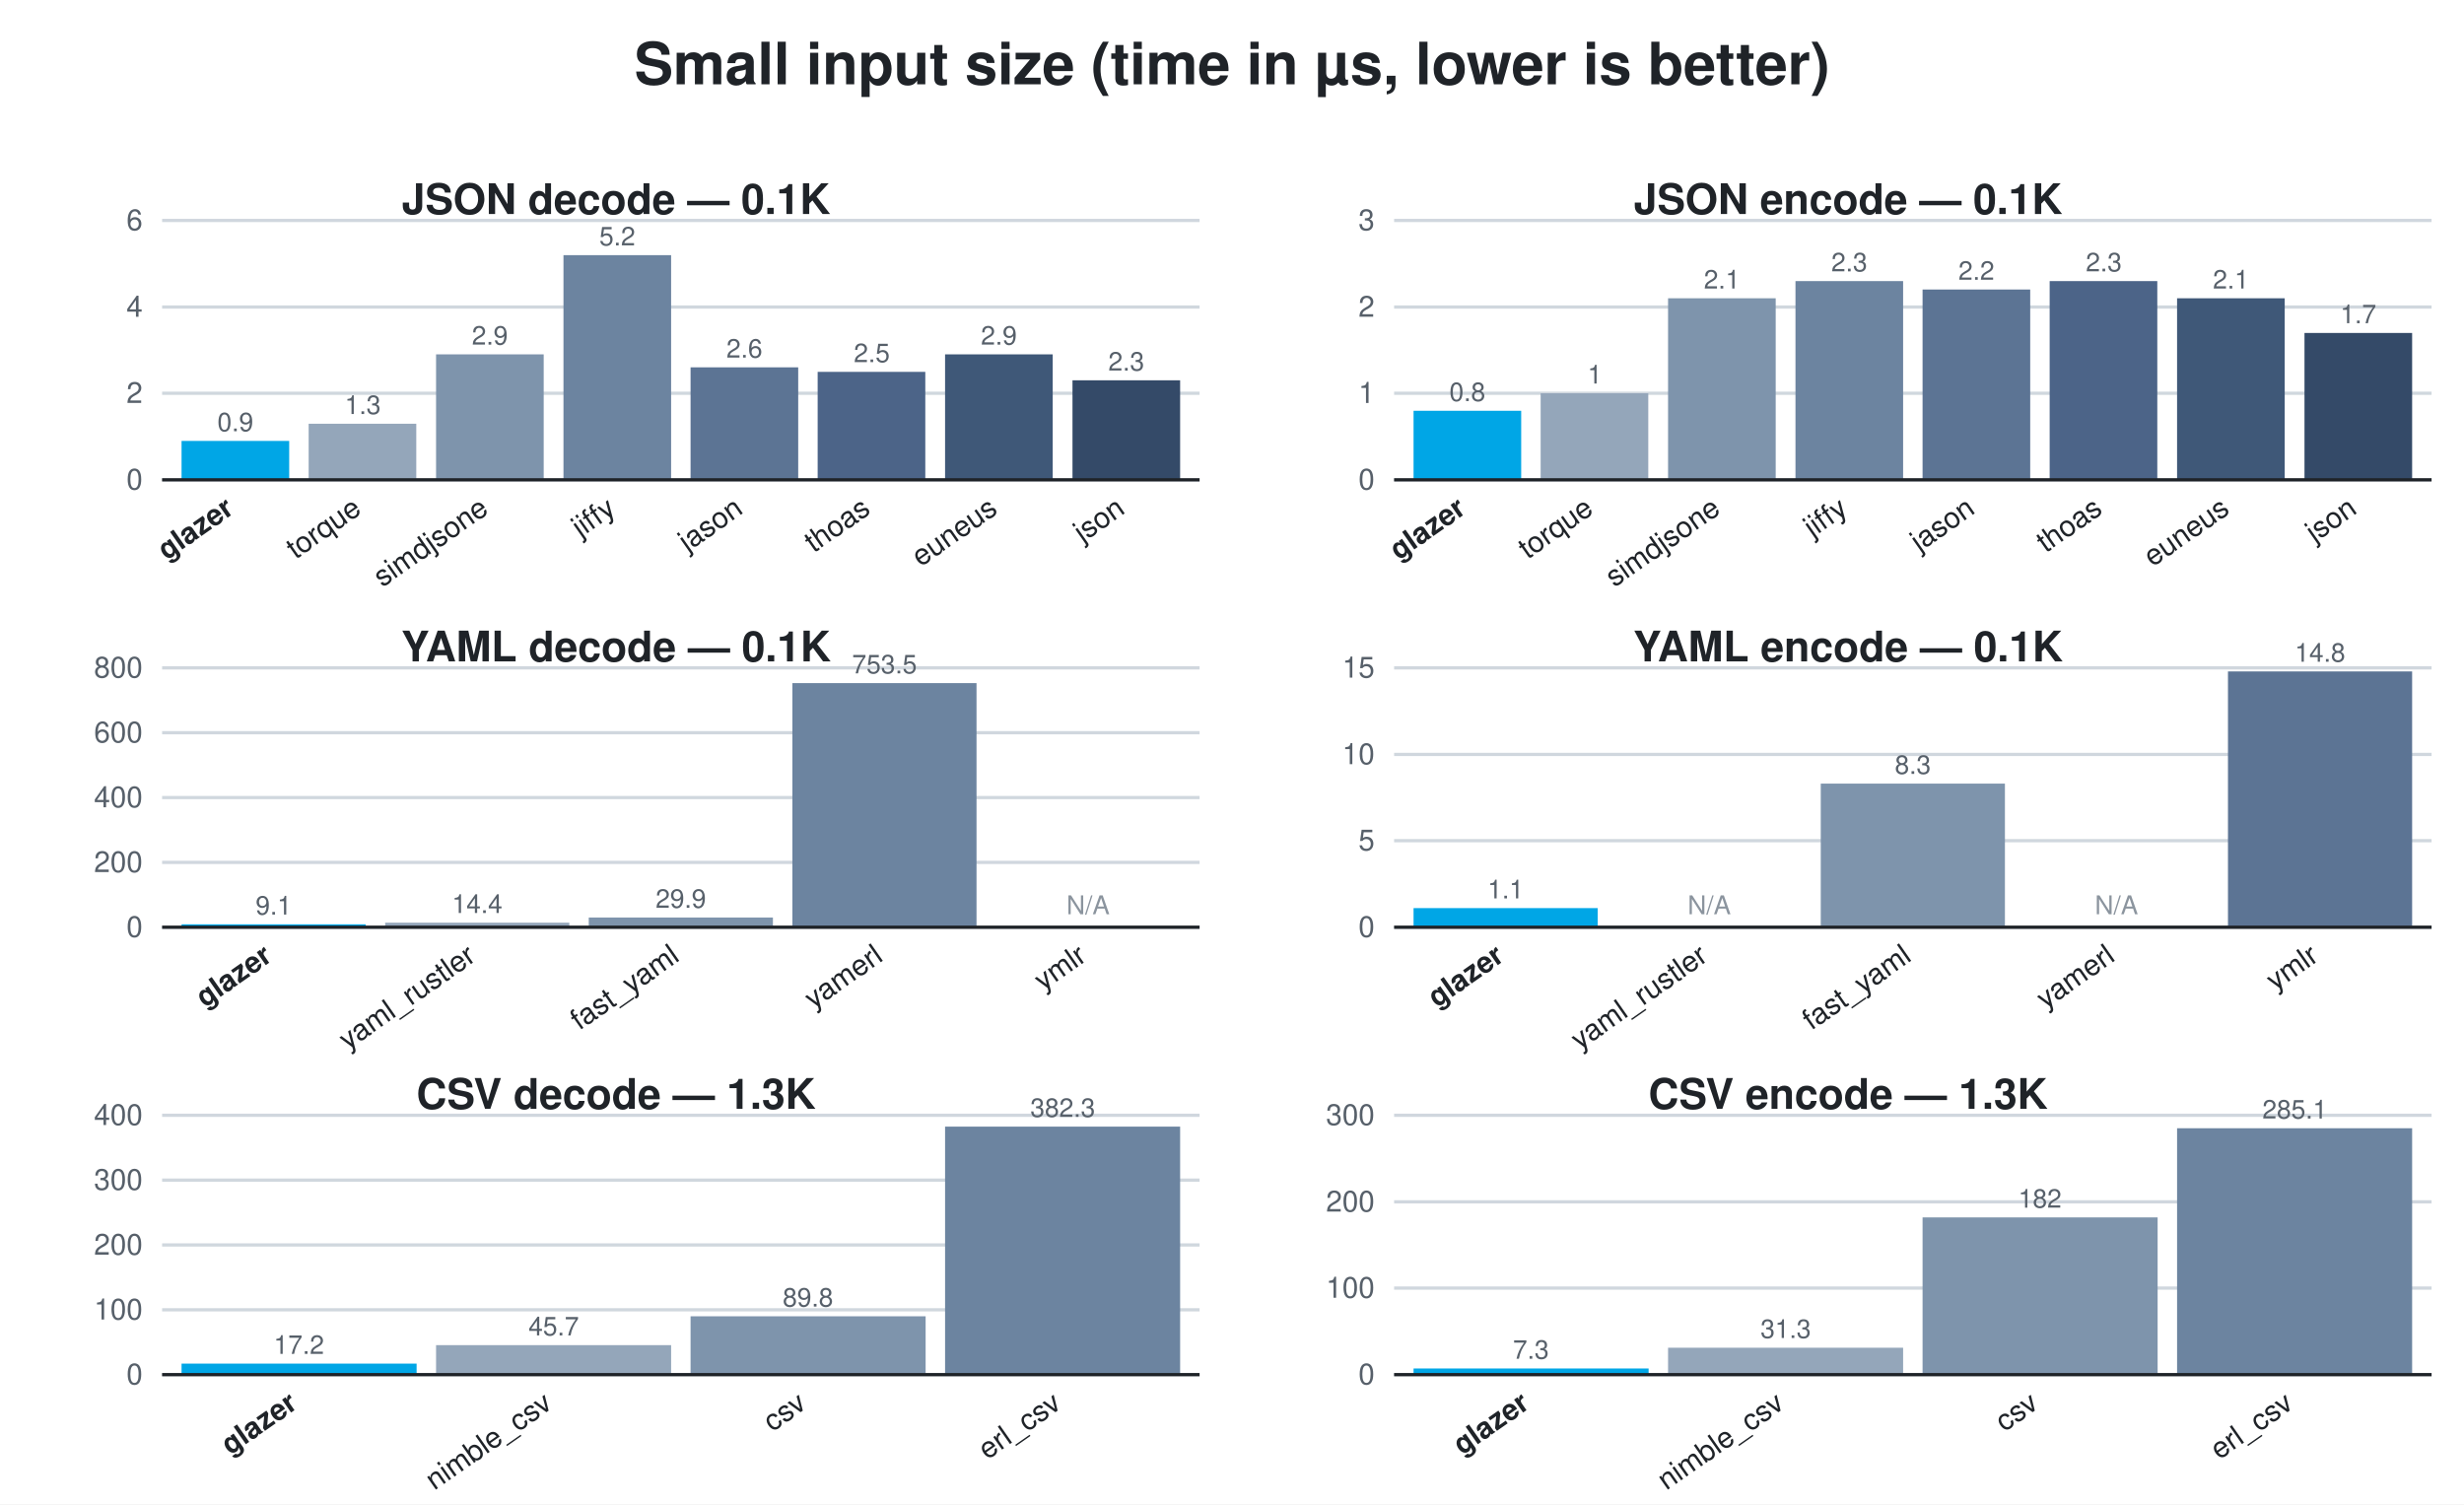
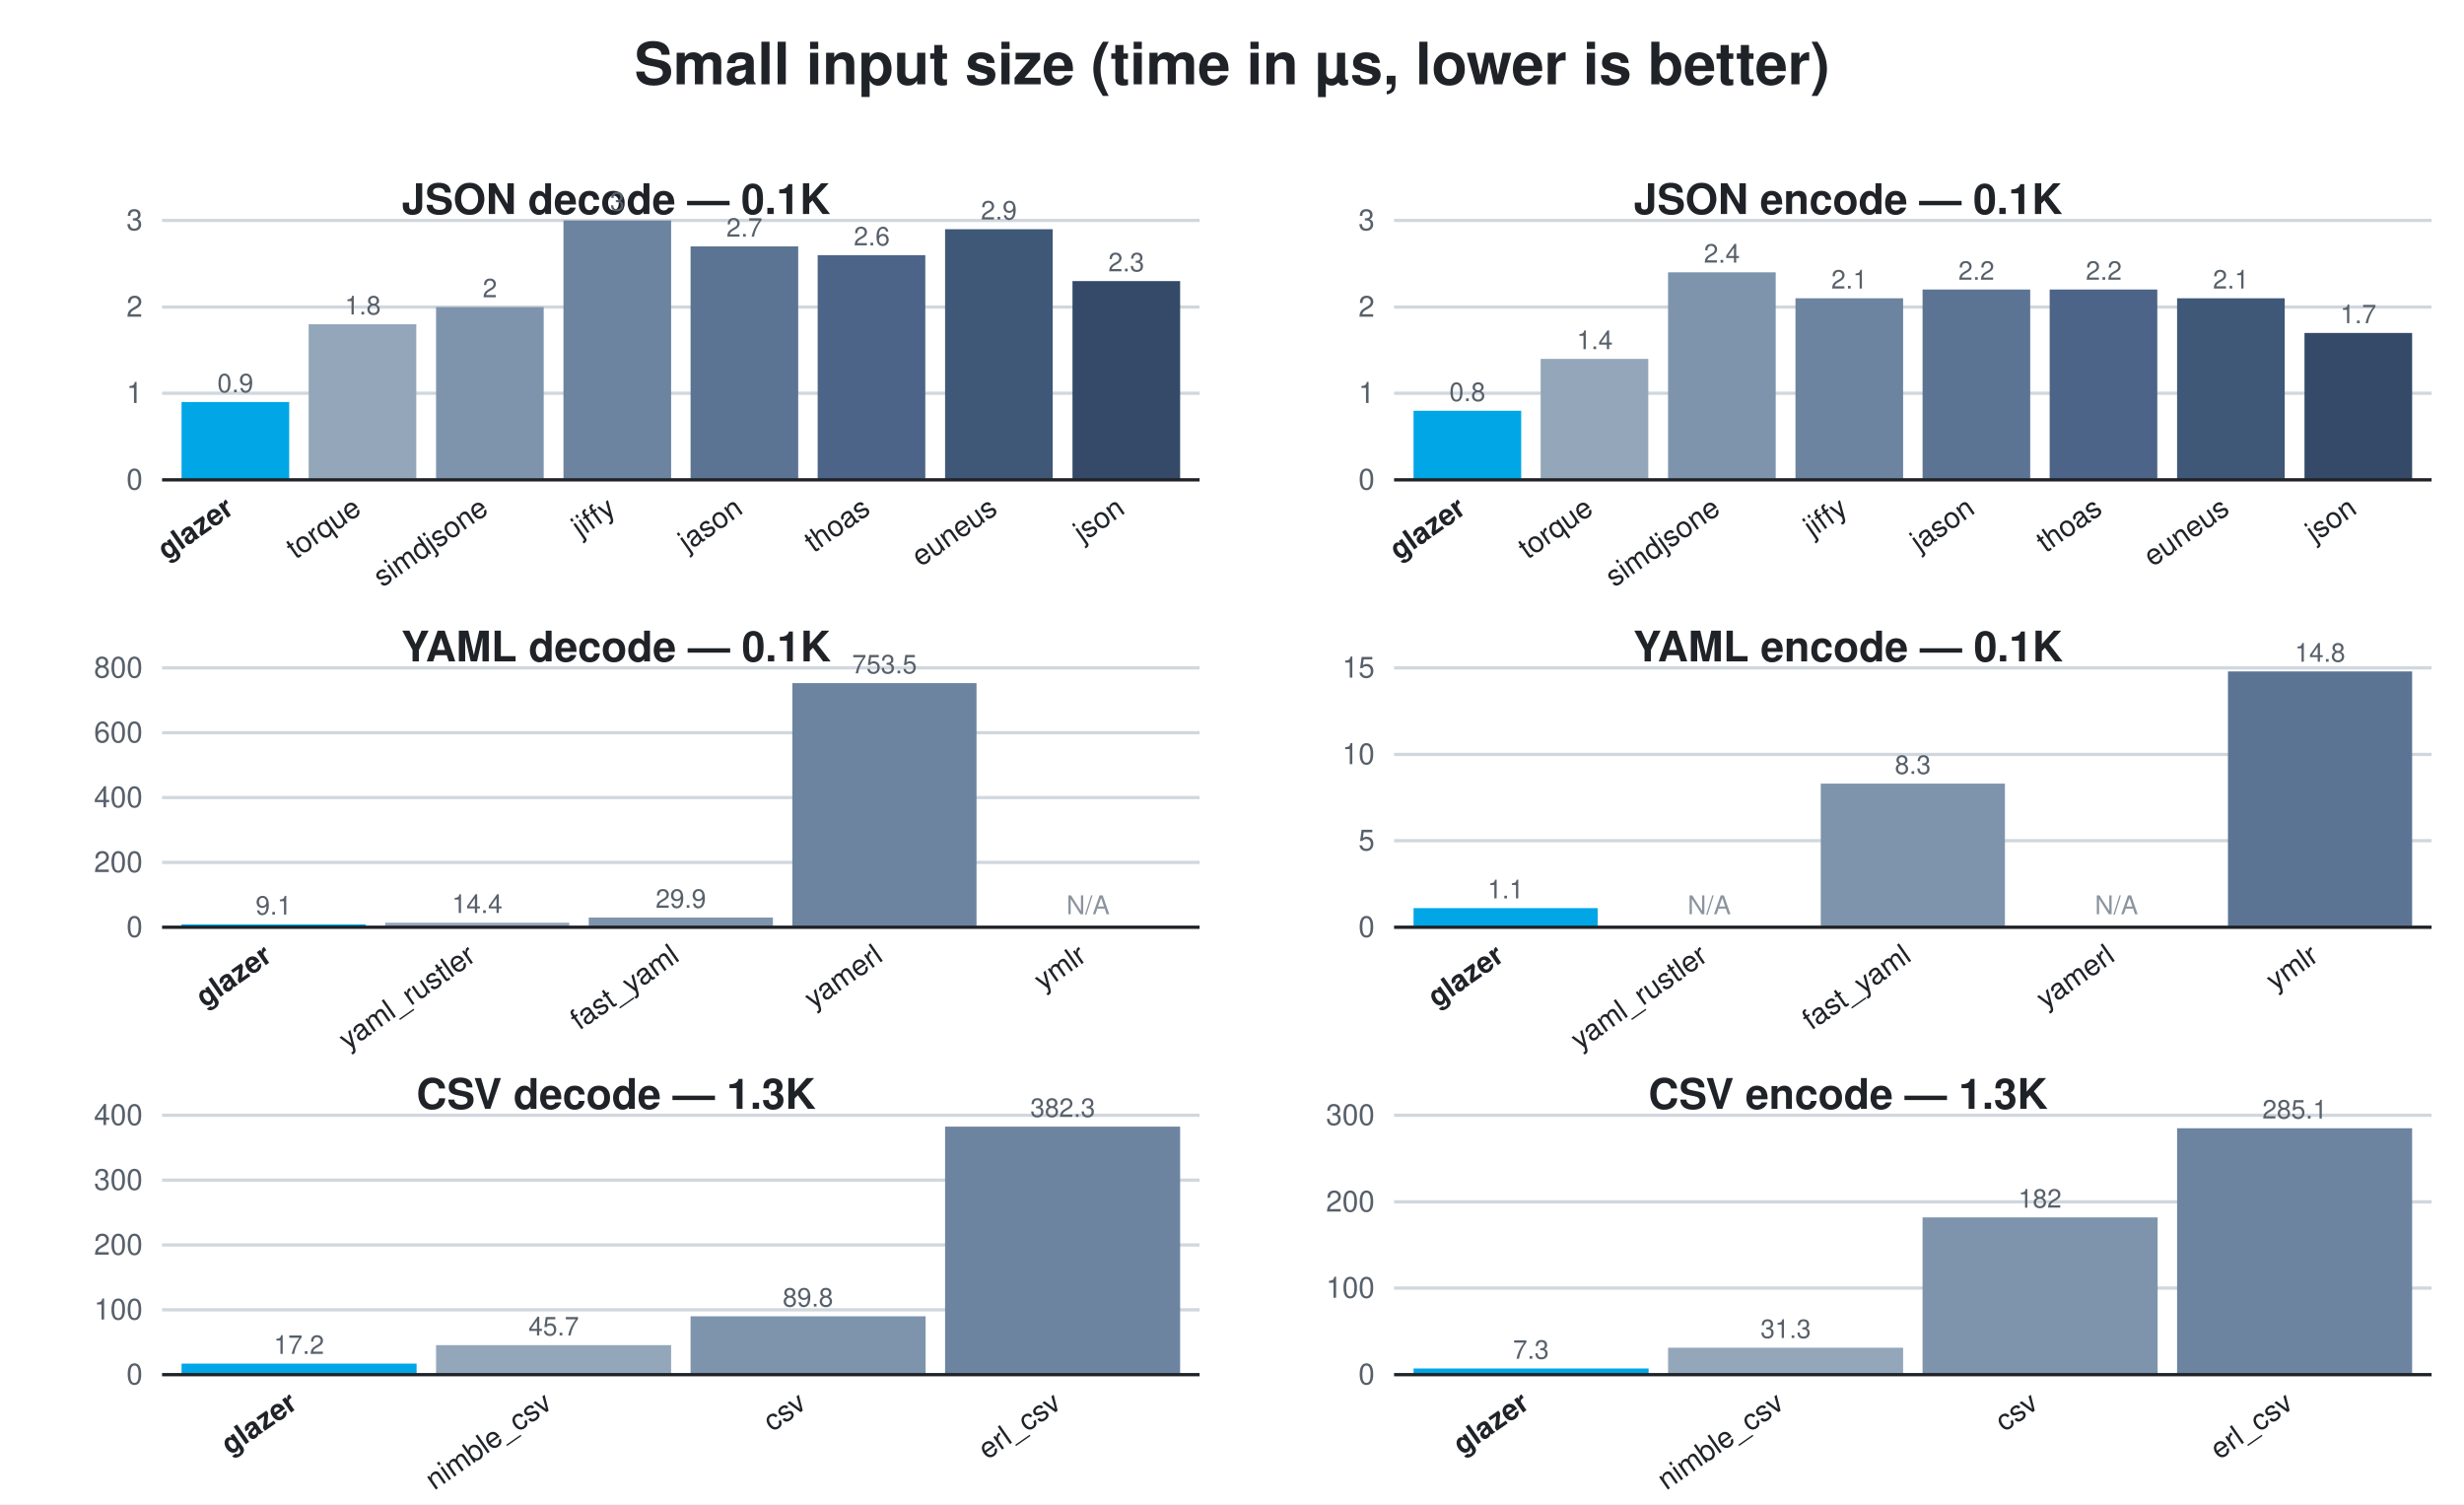
<svg xmlns="http://www.w3.org/2000/svg" width="760" height="464" viewBox="0 0 760 464" font-family="Helvetica, Arial, sans-serif">
  <style>
    .bg     { fill: #ffffff; }
    .fg     { fill: #1f2328; }
    .muted  { fill: #57606a; }
    .faint  { fill: #8b949e; }
    .grid   { stroke: #d0d7de; }
    .axis   { stroke: #1f2328; }
    .bar-0 { fill: #aab8c8; }
    .bar-1 { fill: #94a6ba; }
    .bar-2 { fill: #7e94ac; }
    .bar-3 { fill: #6c84a0; }
    .bar-4 { fill: #5c7494; }
    .bar-5 { fill: #4c6488; }
    .bar-6 { fill: #3f5878; }
    .bar-7 { fill: #344a68; }
    .bar-8 { fill: #2a3c58; }
    .bar-9 { fill: #1f2e48; }
    .bar-glazer { fill: #00a6e6; }
    @media (prefers-color-scheme: dark) {
      .bg     { fill: #0d1117; }
      .fg     { fill: #e6edf3; }
      .muted  { fill: #c9d1d9; }
      .faint  { fill: #8b949e; }
      .grid   { stroke: #30363d; }
      .axis   { stroke: #e6edf3; }
      .bar-0 { fill: #9aacc0; }
      .bar-1 { fill: #8398b0; }
      .bar-2 { fill: #6e84a0; }
      .bar-3 { fill: #5c7290; }
      .bar-4 { fill: #4c6080; }
      .bar-5 { fill: #3e5070; }
      .bar-6 { fill: #324060; }
      .bar-7 { fill: #283450; }
      .bar-8 { fill: #1f2840; }
      .bar-9 { fill: #161c30; }
      .bar-glazer { fill: #00b5fe; }
    }
  </style>
  <rect width="760" height="464" class="bg" />
  <text x="380.0" y="26" text-anchor="middle" font-size="18" font-weight="bold" class="fg">Small input size (time in µs, lower is better)</text>
  <text x="190.0" y="66.0" text-anchor="middle" font-size="13" font-weight="bold" class="fg">JSON decode — 0.1K</text>
  <line x1="50.0" y1="148.0" x2="370.0" y2="148.0" class="grid" stroke-width="1" />
  <text x="44.0" y="151.0" text-anchor="end" font-size="9" class="muted">0</text>
  <line x1="50.0" y1="121.3" x2="370.0" y2="121.3" class="grid" stroke-width="1" />
-   <text x="44.0" y="124.3" text-anchor="end" font-size="9" class="muted">2</text>
+   <text x="44.0" y="124.3" text-anchor="end" font-size="9" class="muted">1</text>
  <line x1="50.0" y1="94.7" x2="370.0" y2="94.7" class="grid" stroke-width="1" />
-   <text x="44.0" y="97.7" text-anchor="end" font-size="9" class="muted">4</text>
+   <text x="44.0" y="97.7" text-anchor="end" font-size="9" class="muted">2</text>
  <line x1="50.0" y1="68.0" x2="370.0" y2="68.0" class="grid" stroke-width="1" />
-   <text x="44.0" y="71.0" text-anchor="end" font-size="9" class="muted">6</text>
-   <rect x="56.0" y="136.0" width="33.2" height="12.0" class="bar-glazer" />
-   <text x="72.6" y="133.0" text-anchor="middle" font-size="8" class="muted">0.9</text>
+   <text x="44.0" y="71.0" text-anchor="end" font-size="9" class="muted">3</text>
+   <rect x="56.0" y="124.0" width="33.2" height="24.0" class="bar-glazer" />
+   <text x="72.6" y="121.0" text-anchor="middle" font-size="8" class="muted">0.9</text>
  <text x="72.6" y="158.0" text-anchor="end" font-size="9" class="fg" font-weight="bold" transform="rotate(-35 72.6,158.0)">glazer</text>
-   <rect x="95.2" y="130.7" width="33.2" height="17.3" class="bar-1" />
-   <text x="111.9" y="127.7" text-anchor="middle" font-size="8" class="muted">1.3</text>
+   <rect x="95.2" y="100.0" width="33.2" height="48.0" class="bar-1" />
+   <text x="111.9" y="97.0" text-anchor="middle" font-size="8" class="muted">1.8</text>
  <text x="111.9" y="158.0" text-anchor="end" font-size="9" class="fg" transform="rotate(-35 111.9,158.0)">torque</text>
-   <rect x="134.5" y="109.3" width="33.2" height="38.7" class="bar-2" />
-   <text x="151.1" y="106.3" text-anchor="middle" font-size="8" class="muted">2.9</text>
+   <rect x="134.5" y="94.7" width="33.2" height="53.3" class="bar-2" />
+   <text x="151.1" y="91.7" text-anchor="middle" font-size="8" class="muted">2</text>
  <text x="151.1" y="158.0" text-anchor="end" font-size="9" class="fg" transform="rotate(-35 151.1,158.0)">simdjsone</text>
-   <rect x="173.8" y="78.7" width="33.2" height="69.3" class="bar-3" />
-   <text x="190.4" y="75.7" text-anchor="middle" font-size="8" class="muted">5.2</text>
+   <rect x="173.8" y="68.0" width="33.2" height="80.0" class="bar-3" />
+   <text x="190.4" y="65.0" text-anchor="middle" font-size="8" class="muted">3</text>
  <text x="190.4" y="158.0" text-anchor="end" font-size="9" class="fg" transform="rotate(-35 190.4,158.0)">jiffy</text>
-   <rect x="213.0" y="113.3" width="33.2" height="34.7" class="bar-4" />
-   <text x="229.6" y="110.3" text-anchor="middle" font-size="8" class="muted">2.6</text>
+   <rect x="213.0" y="76.0" width="33.2" height="72.0" class="bar-4" />
+   <text x="229.6" y="73.0" text-anchor="middle" font-size="8" class="muted">2.7</text>
  <text x="229.6" y="158.0" text-anchor="end" font-size="9" class="fg" transform="rotate(-35 229.6,158.0)">jason</text>
-   <rect x="252.2" y="114.7" width="33.2" height="33.3" class="bar-5" />
-   <text x="268.9" y="111.7" text-anchor="middle" font-size="8" class="muted">2.5</text>
+   <rect x="252.2" y="78.7" width="33.2" height="69.3" class="bar-5" />
+   <text x="268.9" y="75.7" text-anchor="middle" font-size="8" class="muted">2.6</text>
  <text x="268.9" y="158.0" text-anchor="end" font-size="9" class="fg" transform="rotate(-35 268.9,158.0)">thoas</text>
-   <rect x="291.5" y="109.3" width="33.2" height="38.7" class="bar-6" />
-   <text x="308.1" y="106.3" text-anchor="middle" font-size="8" class="muted">2.9</text>
+   <rect x="291.5" y="70.7" width="33.2" height="77.3" class="bar-6" />
+   <text x="308.1" y="67.7" text-anchor="middle" font-size="8" class="muted">2.9</text>
  <text x="308.1" y="158.0" text-anchor="end" font-size="9" class="fg" transform="rotate(-35 308.1,158.0)">euneus</text>
-   <rect x="330.8" y="117.3" width="33.2" height="30.7" class="bar-7" />
-   <text x="347.4" y="114.3" text-anchor="middle" font-size="8" class="muted">2.3</text>
+   <rect x="330.8" y="86.7" width="33.2" height="61.3" class="bar-7" />
+   <text x="347.4" y="83.7" text-anchor="middle" font-size="8" class="muted">2.3</text>
  <text x="347.4" y="158.0" text-anchor="end" font-size="9" class="fg" transform="rotate(-35 347.4,158.0)">json</text>
  <line x1="50.0" y1="148.0" x2="370.0" y2="148.0" class="axis" stroke-width="1" />
  <text x="570.0" y="66.0" text-anchor="middle" font-size="13" font-weight="bold" class="fg">JSON encode — 0.1K</text>
  <line x1="430.0" y1="148.0" x2="750.0" y2="148.0" class="grid" stroke-width="1" />
  <text x="424.0" y="151.0" text-anchor="end" font-size="9" class="muted">0</text>
  <line x1="430.0" y1="121.3" x2="750.0" y2="121.3" class="grid" stroke-width="1" />
  <text x="424.0" y="124.3" text-anchor="end" font-size="9" class="muted">1</text>
  <line x1="430.0" y1="94.7" x2="750.0" y2="94.7" class="grid" stroke-width="1" />
  <text x="424.0" y="97.7" text-anchor="end" font-size="9" class="muted">2</text>
  <line x1="430.0" y1="68.0" x2="750.0" y2="68.0" class="grid" stroke-width="1" />
  <text x="424.0" y="71.0" text-anchor="end" font-size="9" class="muted">3</text>
  <rect x="436.0" y="126.7" width="33.2" height="21.3" class="bar-glazer" />
  <text x="452.6" y="123.7" text-anchor="middle" font-size="8" class="muted">0.8</text>
  <text x="452.6" y="158.0" text-anchor="end" font-size="9" class="fg" font-weight="bold" transform="rotate(-35 452.6,158.0)">glazer</text>
-   <rect x="475.2" y="121.3" width="33.2" height="26.7" class="bar-1" />
-   <text x="491.9" y="118.3" text-anchor="middle" font-size="8" class="muted">1</text>
+   <rect x="475.2" y="110.7" width="33.2" height="37.3" class="bar-1" />
+   <text x="491.9" y="107.7" text-anchor="middle" font-size="8" class="muted">1.4</text>
  <text x="491.9" y="158.0" text-anchor="end" font-size="9" class="fg" transform="rotate(-35 491.9,158.0)">torque</text>
-   <rect x="514.5" y="92.0" width="33.2" height="56.0" class="bar-2" />
-   <text x="531.1" y="89.0" text-anchor="middle" font-size="8" class="muted">2.1</text>
+   <rect x="514.5" y="84.0" width="33.2" height="64.0" class="bar-2" />
+   <text x="531.1" y="81.0" text-anchor="middle" font-size="8" class="muted">2.4</text>
  <text x="531.1" y="158.0" text-anchor="end" font-size="9" class="fg" transform="rotate(-35 531.1,158.0)">simdjsone</text>
-   <rect x="553.8" y="86.7" width="33.2" height="61.3" class="bar-3" />
-   <text x="570.4" y="83.7" text-anchor="middle" font-size="8" class="muted">2.3</text>
+   <rect x="553.8" y="92.0" width="33.2" height="56.0" class="bar-3" />
+   <text x="570.4" y="89.0" text-anchor="middle" font-size="8" class="muted">2.1</text>
  <text x="570.4" y="158.0" text-anchor="end" font-size="9" class="fg" transform="rotate(-35 570.4,158.0)">jiffy</text>
  <rect x="593.0" y="89.3" width="33.2" height="58.7" class="bar-4" />
  <text x="609.6" y="86.3" text-anchor="middle" font-size="8" class="muted">2.2</text>
  <text x="609.6" y="158.0" text-anchor="end" font-size="9" class="fg" transform="rotate(-35 609.6,158.0)">jason</text>
-   <rect x="632.2" y="86.7" width="33.2" height="61.3" class="bar-5" />
-   <text x="648.9" y="83.7" text-anchor="middle" font-size="8" class="muted">2.3</text>
+   <rect x="632.2" y="89.3" width="33.2" height="58.7" class="bar-5" />
+   <text x="648.9" y="86.3" text-anchor="middle" font-size="8" class="muted">2.2</text>
  <text x="648.9" y="158.0" text-anchor="end" font-size="9" class="fg" transform="rotate(-35 648.9,158.0)">thoas</text>
  <rect x="671.5" y="92.0" width="33.2" height="56.0" class="bar-6" />
  <text x="688.1" y="89.0" text-anchor="middle" font-size="8" class="muted">2.1</text>
  <text x="688.1" y="158.0" text-anchor="end" font-size="9" class="fg" transform="rotate(-35 688.1,158.0)">euneus</text>
  <rect x="710.8" y="102.7" width="33.2" height="45.3" class="bar-7" />
  <text x="727.4" y="99.7" text-anchor="middle" font-size="8" class="muted">1.7</text>
  <text x="727.4" y="158.0" text-anchor="end" font-size="9" class="fg" transform="rotate(-35 727.4,158.0)">json</text>
  <line x1="430.0" y1="148.0" x2="750.0" y2="148.0" class="axis" stroke-width="1" />
  <text x="190.0" y="204.0" text-anchor="middle" font-size="13" font-weight="bold" class="fg">YAML decode — 0.1K</text>
  <line x1="50.0" y1="286.0" x2="370.0" y2="286.0" class="grid" stroke-width="1" />
  <text x="44.0" y="289.0" text-anchor="end" font-size="9" class="muted">0</text>
  <line x1="50.0" y1="266.0" x2="370.0" y2="266.0" class="grid" stroke-width="1" />
  <text x="44.0" y="269.0" text-anchor="end" font-size="9" class="muted">200</text>
  <line x1="50.0" y1="246.0" x2="370.0" y2="246.0" class="grid" stroke-width="1" />
  <text x="44.0" y="249.0" text-anchor="end" font-size="9" class="muted">400</text>
  <line x1="50.0" y1="226.0" x2="370.0" y2="226.0" class="grid" stroke-width="1" />
  <text x="44.0" y="229.0" text-anchor="end" font-size="9" class="muted">600</text>
  <line x1="50.0" y1="206.0" x2="370.0" y2="206.0" class="grid" stroke-width="1" />
  <text x="44.0" y="209.0" text-anchor="end" font-size="9" class="muted">800</text>
  <rect x="56.0" y="285.1" width="56.8" height="0.9" class="bar-glazer" />
  <text x="84.4" y="282.1" text-anchor="middle" font-size="8" class="muted">9.1</text>
  <text x="84.4" y="296.0" text-anchor="end" font-size="9" class="fg" font-weight="bold" transform="rotate(-35 84.4,296.0)">glazer</text>
  <rect x="118.8" y="284.6" width="56.8" height="1.4" class="bar-1" />
  <text x="147.2" y="281.6" text-anchor="middle" font-size="8" class="muted">14.4</text>
  <text x="147.2" y="296.0" text-anchor="end" font-size="9" class="fg" transform="rotate(-35 147.2,296.0)">yaml_rustler</text>
  <rect x="181.6" y="283.0" width="56.8" height="3.0" class="bar-2" />
  <text x="210.0" y="280.0" text-anchor="middle" font-size="8" class="muted">29.9</text>
  <text x="210.0" y="296.0" text-anchor="end" font-size="9" class="fg" transform="rotate(-35 210.0,296.0)">fast_yaml</text>
  <rect x="244.4" y="210.7" width="56.8" height="75.3" class="bar-3" />
  <text x="272.8" y="207.7" text-anchor="middle" font-size="8" class="muted">753.5</text>
  <text x="272.8" y="296.0" text-anchor="end" font-size="9" class="fg" transform="rotate(-35 272.8,296.0)">yamerl</text>
  <text x="335.6" y="282.0" text-anchor="middle" font-size="8" class="faint">N/A</text>
  <text x="335.6" y="296.0" text-anchor="end" font-size="9" class="fg" transform="rotate(-35 335.6,296.0)">ymlr</text>
  <line x1="50.0" y1="286.0" x2="370.0" y2="286.0" class="axis" stroke-width="1" />
  <text x="570.0" y="204.0" text-anchor="middle" font-size="13" font-weight="bold" class="fg">YAML encode — 0.1K</text>
  <line x1="430.0" y1="286.0" x2="750.0" y2="286.0" class="grid" stroke-width="1" />
  <text x="424.0" y="289.0" text-anchor="end" font-size="9" class="muted">0</text>
  <line x1="430.0" y1="259.3" x2="750.0" y2="259.3" class="grid" stroke-width="1" />
  <text x="424.0" y="262.3" text-anchor="end" font-size="9" class="muted">5</text>
  <line x1="430.0" y1="232.7" x2="750.0" y2="232.7" class="grid" stroke-width="1" />
  <text x="424.0" y="235.7" text-anchor="end" font-size="9" class="muted">10</text>
  <line x1="430.0" y1="206.0" x2="750.0" y2="206.0" class="grid" stroke-width="1" />
  <text x="424.0" y="209.0" text-anchor="end" font-size="9" class="muted">15</text>
  <rect x="436.0" y="280.1" width="56.8" height="5.9" class="bar-glazer" />
  <text x="464.4" y="277.1" text-anchor="middle" font-size="8" class="muted">1.1</text>
  <text x="464.4" y="296.0" text-anchor="end" font-size="9" class="fg" font-weight="bold" transform="rotate(-35 464.4,296.0)">glazer</text>
  <text x="527.2" y="282.0" text-anchor="middle" font-size="8" class="faint">N/A</text>
  <text x="527.2" y="296.0" text-anchor="end" font-size="9" class="fg" transform="rotate(-35 527.2,296.0)">yaml_rustler</text>
  <rect x="561.6" y="241.7" width="56.8" height="44.3" class="bar-2" />
  <text x="590.0" y="238.7" text-anchor="middle" font-size="8" class="muted">8.3</text>
  <text x="590.0" y="296.0" text-anchor="end" font-size="9" class="fg" transform="rotate(-35 590.0,296.0)">fast_yaml</text>
  <text x="652.8" y="282.0" text-anchor="middle" font-size="8" class="faint">N/A</text>
  <text x="652.8" y="296.0" text-anchor="end" font-size="9" class="fg" transform="rotate(-35 652.8,296.0)">yamerl</text>
  <rect x="687.2" y="207.1" width="56.8" height="78.9" class="bar-4" />
  <text x="715.6" y="204.1" text-anchor="middle" font-size="8" class="muted">14.8</text>
  <text x="715.6" y="296.0" text-anchor="end" font-size="9" class="fg" transform="rotate(-35 715.6,296.0)">ymlr</text>
  <line x1="430.0" y1="286.0" x2="750.0" y2="286.0" class="axis" stroke-width="1" />
  <text x="190.0" y="342.0" text-anchor="middle" font-size="13" font-weight="bold" class="fg">CSV decode — 1.3K</text>
  <line x1="50.0" y1="424.0" x2="370.0" y2="424.0" class="grid" stroke-width="1" />
  <text x="44.0" y="427.0" text-anchor="end" font-size="9" class="muted">0</text>
  <line x1="50.0" y1="404.0" x2="370.0" y2="404.0" class="grid" stroke-width="1" />
  <text x="44.0" y="407.0" text-anchor="end" font-size="9" class="muted">100</text>
  <line x1="50.0" y1="384.0" x2="370.0" y2="384.0" class="grid" stroke-width="1" />
  <text x="44.0" y="387.0" text-anchor="end" font-size="9" class="muted">200</text>
  <line x1="50.0" y1="364.0" x2="370.0" y2="364.0" class="grid" stroke-width="1" />
  <text x="44.0" y="367.0" text-anchor="end" font-size="9" class="muted">300</text>
  <line x1="50.0" y1="344.0" x2="370.0" y2="344.0" class="grid" stroke-width="1" />
  <text x="44.0" y="347.0" text-anchor="end" font-size="9" class="muted">400</text>
  <rect x="56.0" y="420.6" width="72.5" height="3.4" class="bar-glazer" />
  <text x="92.2" y="417.6" text-anchor="middle" font-size="8" class="muted">17.2</text>
  <text x="92.2" y="434.0" text-anchor="end" font-size="9" class="fg" font-weight="bold" transform="rotate(-35 92.2,434.0)">glazer</text>
  <rect x="134.5" y="414.9" width="72.5" height="9.1" class="bar-1" />
  <text x="170.8" y="411.9" text-anchor="middle" font-size="8" class="muted">45.7</text>
  <text x="170.8" y="434.0" text-anchor="end" font-size="9" class="fg" transform="rotate(-35 170.8,434.0)">nimble_csv</text>
  <rect x="213.0" y="406.0" width="72.5" height="18.0" class="bar-2" />
  <text x="249.2" y="403.0" text-anchor="middle" font-size="8" class="muted">89.8</text>
  <text x="249.2" y="434.0" text-anchor="end" font-size="9" class="fg" transform="rotate(-35 249.2,434.0)">csv</text>
  <rect x="291.5" y="347.5" width="72.5" height="76.5" class="bar-3" />
  <text x="327.8" y="344.5" text-anchor="middle" font-size="8" class="muted">382.3</text>
  <text x="327.8" y="434.0" text-anchor="end" font-size="9" class="fg" transform="rotate(-35 327.8,434.0)">erl_csv</text>
  <line x1="50.0" y1="424.0" x2="370.0" y2="424.0" class="axis" stroke-width="1" />
  <text x="570.0" y="342.0" text-anchor="middle" font-size="13" font-weight="bold" class="fg">CSV encode — 1.3K</text>
  <line x1="430.0" y1="424.0" x2="750.0" y2="424.0" class="grid" stroke-width="1" />
  <text x="424.0" y="427.0" text-anchor="end" font-size="9" class="muted">0</text>
  <line x1="430.0" y1="397.3" x2="750.0" y2="397.3" class="grid" stroke-width="1" />
  <text x="424.0" y="400.3" text-anchor="end" font-size="9" class="muted">100</text>
  <line x1="430.0" y1="370.7" x2="750.0" y2="370.7" class="grid" stroke-width="1" />
  <text x="424.0" y="373.7" text-anchor="end" font-size="9" class="muted">200</text>
  <line x1="430.0" y1="344.0" x2="750.0" y2="344.0" class="grid" stroke-width="1" />
  <text x="424.0" y="347.0" text-anchor="end" font-size="9" class="muted">300</text>
  <rect x="436.0" y="422.1" width="72.5" height="1.9" class="bar-glazer" />
  <text x="472.2" y="419.1" text-anchor="middle" font-size="8" class="muted">7.3</text>
  <text x="472.2" y="434.0" text-anchor="end" font-size="9" class="fg" font-weight="bold" transform="rotate(-35 472.2,434.0)">glazer</text>
  <rect x="514.5" y="415.7" width="72.5" height="8.3" class="bar-1" />
  <text x="550.8" y="412.7" text-anchor="middle" font-size="8" class="muted">31.3</text>
  <text x="550.8" y="434.0" text-anchor="end" font-size="9" class="fg" transform="rotate(-35 550.8,434.0)">nimble_csv</text>
  <rect x="593.0" y="375.5" width="72.5" height="48.5" class="bar-2" />
  <text x="629.2" y="372.5" text-anchor="middle" font-size="8" class="muted">182</text>
  <text x="629.2" y="434.0" text-anchor="end" font-size="9" class="fg" transform="rotate(-35 629.2,434.0)">csv</text>
  <rect x="671.5" y="348.0" width="72.5" height="76.0" class="bar-3" />
  <text x="707.8" y="345.0" text-anchor="middle" font-size="8" class="muted">285.1</text>
  <text x="707.8" y="434.0" text-anchor="end" font-size="9" class="fg" transform="rotate(-35 707.8,434.0)">erl_csv</text>
  <line x1="430.0" y1="424.0" x2="750.0" y2="424.0" class="axis" stroke-width="1" />
</svg>
